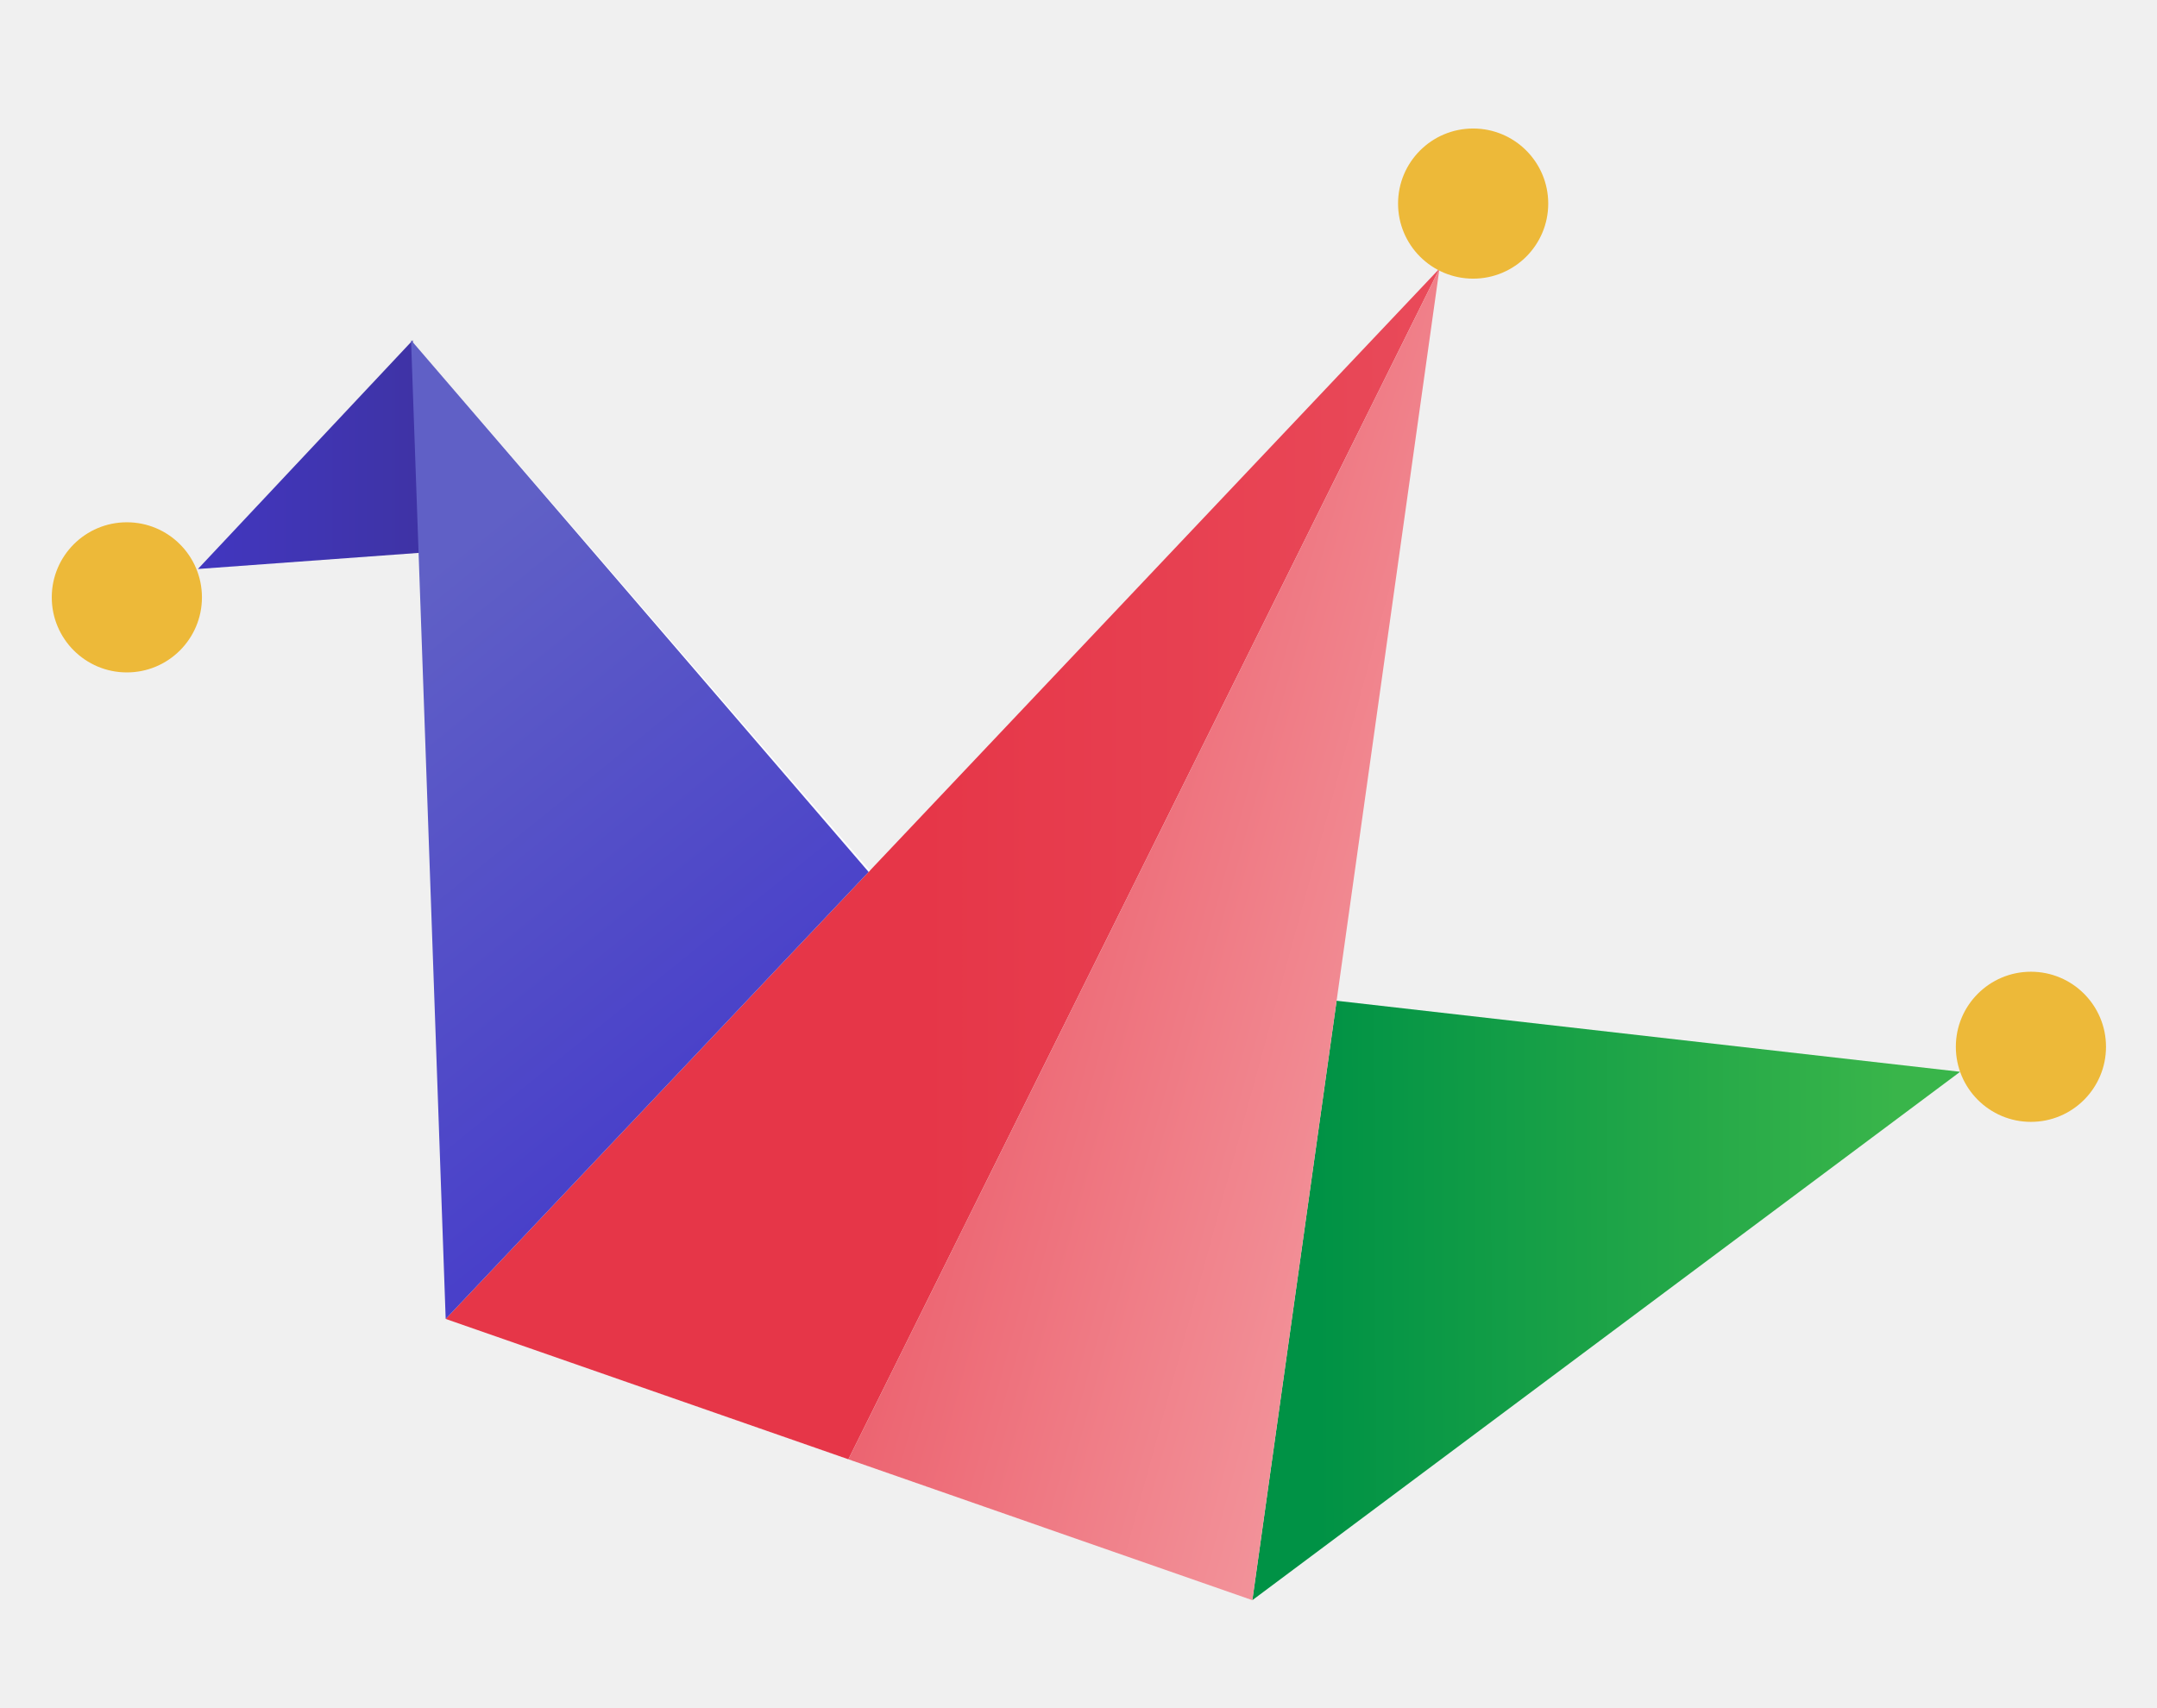
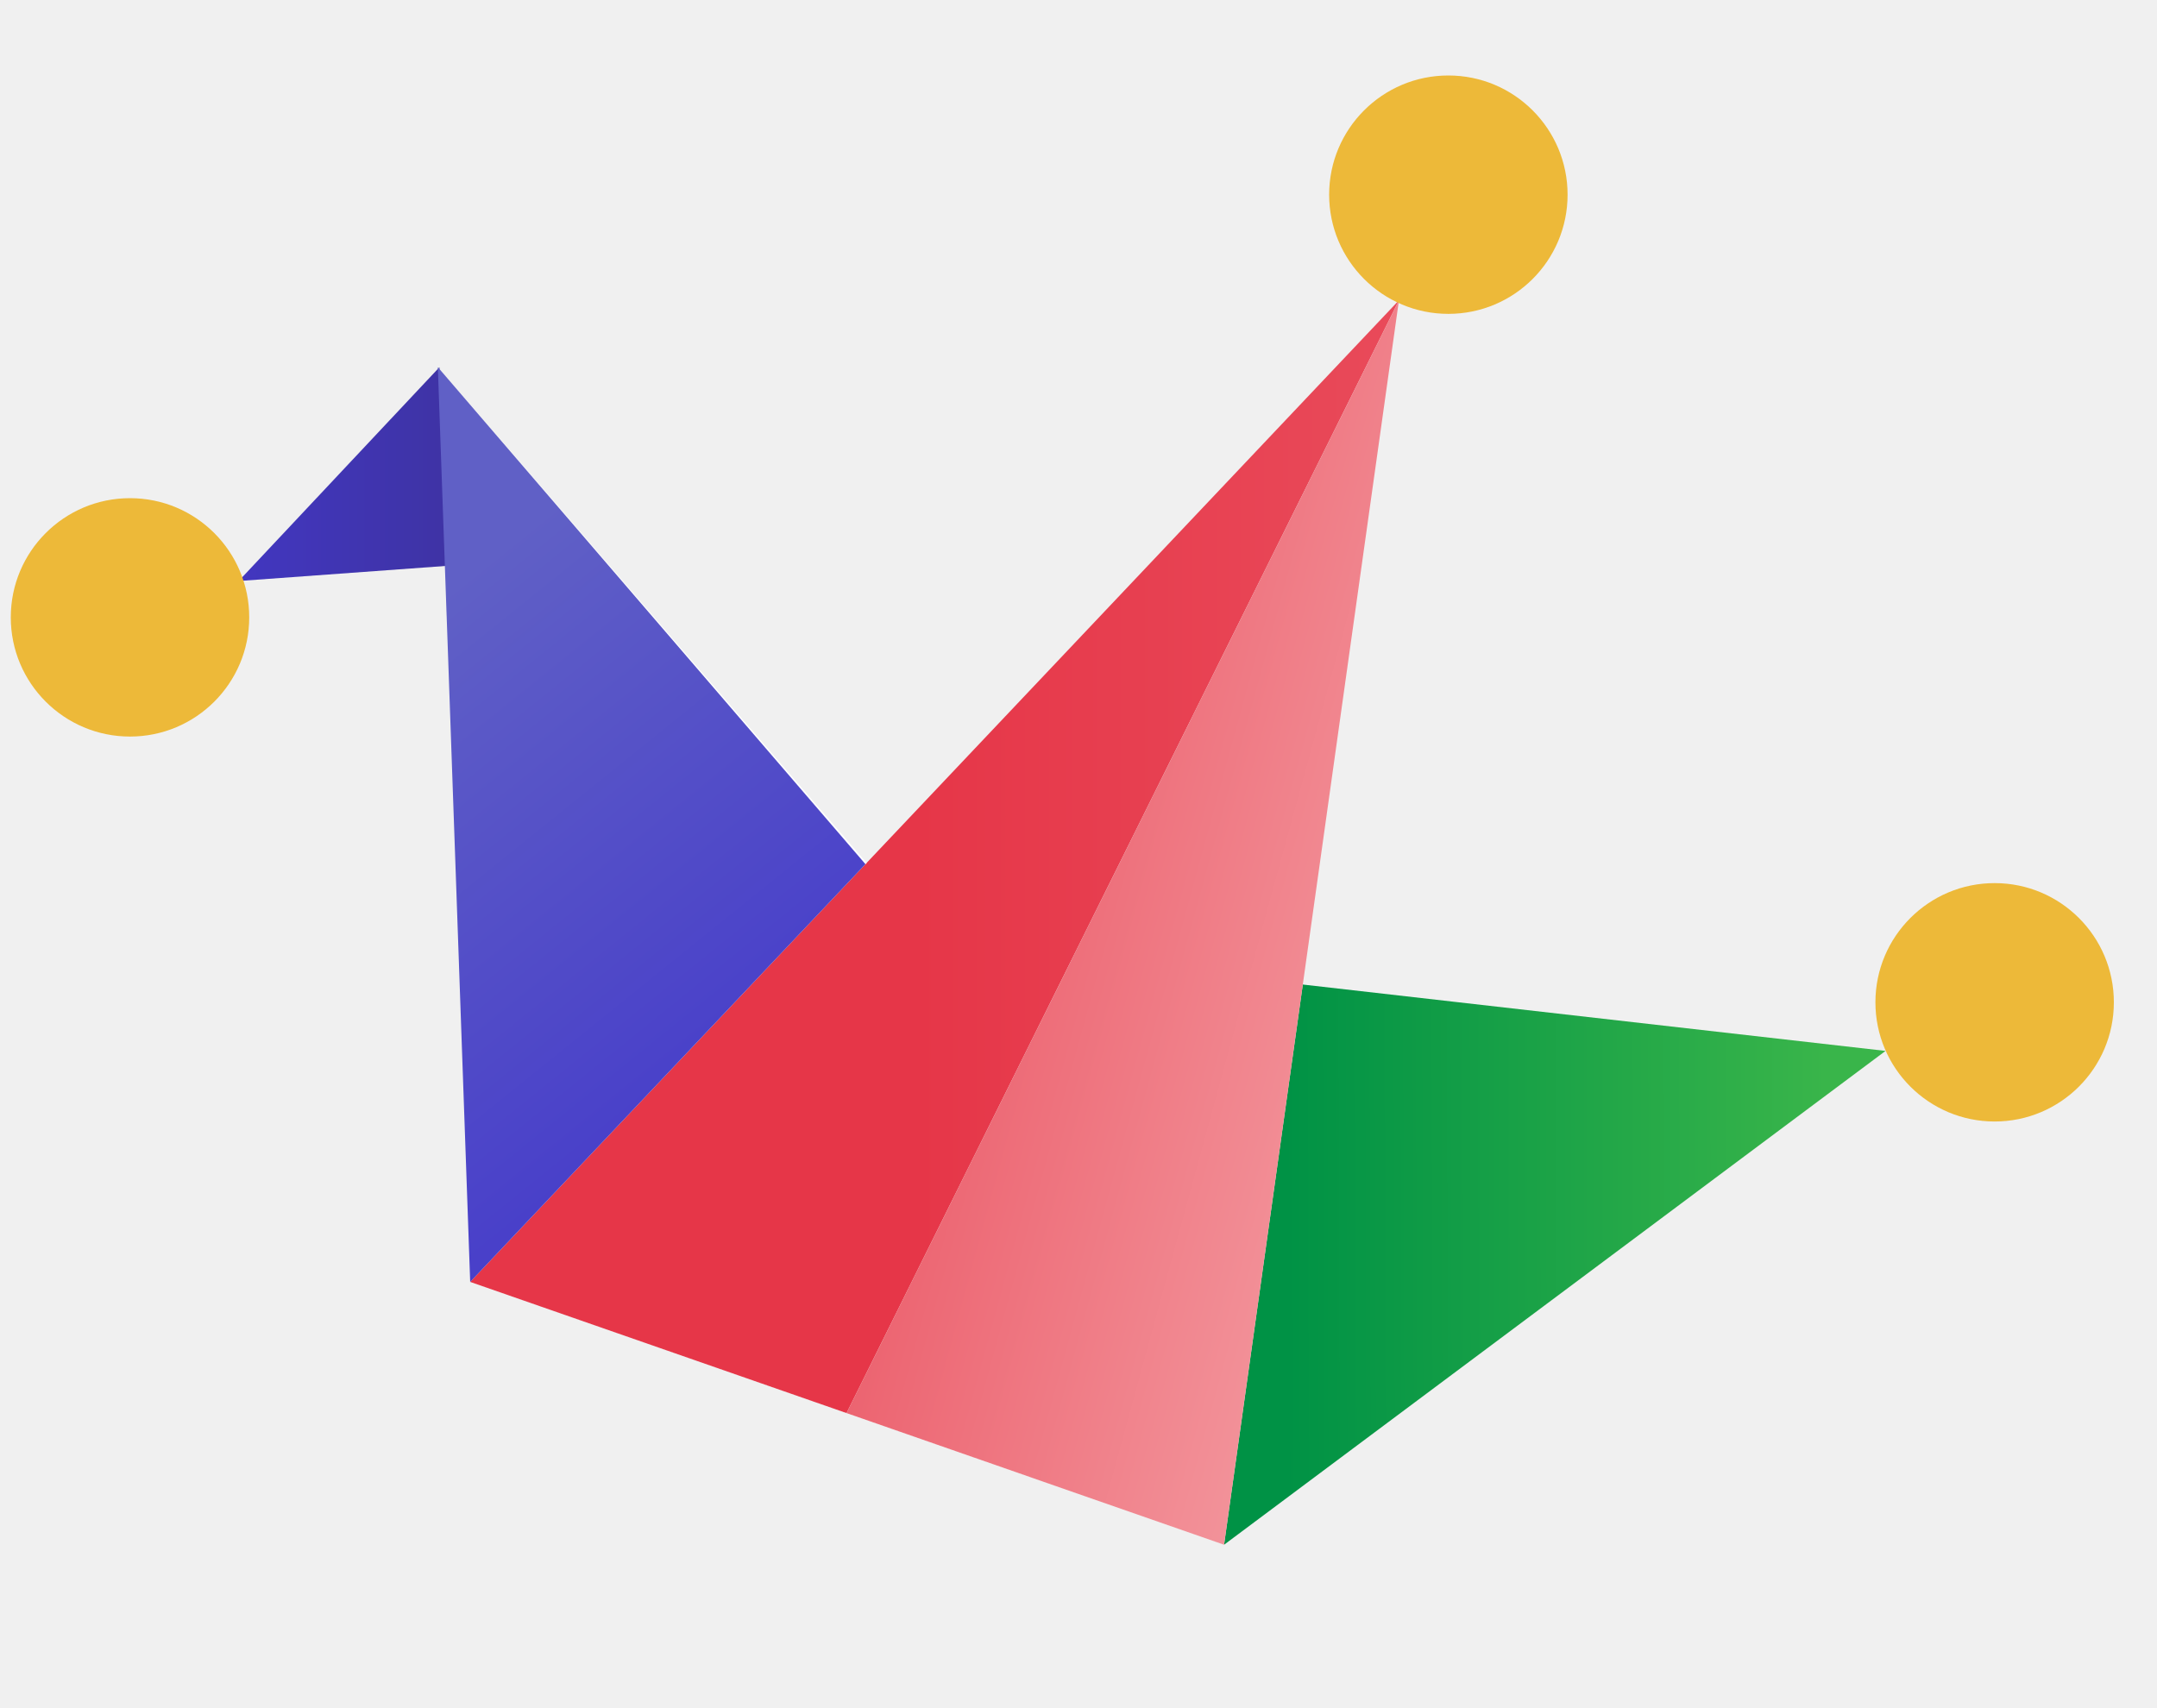
<svg xmlns="http://www.w3.org/2000/svg" id="Layer_1" viewBox="0 0 1000 792">
  <defs>
    <style>.cls-1{fill:url(#linear-gradient);}.cls-2{fill:#fff;}.cls-3{fill:#edb939;}.cls-4{fill:url(#linear-gradient-3);}.cls-5{fill:url(#linear-gradient-4);}.cls-6{fill:url(#linear-gradient-2);}.cls-7{fill:url(#linear-gradient-5);}</style>
-     <linearGradient id="linear-gradient" x1="52.62" y1="210.79" x2="371.7" y2="210.79" gradientUnits="userSpaceOnUse">
+     <linearGradient id="linear-gradient" x1="74.06" y1="219.85" x2="372.26" y2="219.85" gradientUnits="userSpaceOnUse">
      <stop offset="0" stop-color="#4338ca" />
      <stop offset="1" stop-color="#392d77" />
    </linearGradient>
-     <linearGradient id="linear-gradient-2" x1="206.62" y1="400.62" x2="2423.75" y2="400.62" gradientUnits="userSpaceOnUse">
+     <linearGradient id="linear-gradient-2" x1="217.98" y1="397.25" x2="2290.01" y2="397.25" gradientUnits="userSpaceOnUse">
      <stop offset=".1" stop-color="#e63648" />
      <stop offset=".93" stop-color="#fbd1d1" />
    </linearGradient>
-     <linearGradient id="linear-gradient-3" x1="879.71" y1="602.17" x2="330.97" y2="603.85" gradientUnits="userSpaceOnUse">
+     <linearGradient id="linear-gradient-3" x1="847.02" y1="585.61" x2="334.2" y2="587.18" gradientUnits="userSpaceOnUse">
      <stop offset="0" stop-color="#39b54a" />
      <stop offset=".49" stop-color="#009245" />
    </linearGradient>
-     <linearGradient id="linear-gradient-4" x1="43.59" y1="184.25" x2="357.94" y2="574.03" gradientUnits="userSpaceOnUse">
+     <linearGradient id="linear-gradient-4" x1="65.62" y1="195.04" x2="359.4" y2="559.32" gradientUnits="userSpaceOnUse">
      <stop offset=".32" stop-color="#6060c6" />
      <stop offset=".99" stop-color="#4338ca" />
    </linearGradient>
-     <linearGradient id="linear-gradient-5" x1="140.99" y1="301.15" x2="922.32" y2="514.89" gradientUnits="userSpaceOnUse">
+     <linearGradient id="linear-gradient-5" x1="156.64" y1="304.29" x2="886.85" y2="504.05" gradientUnits="userSpaceOnUse">
      <stop offset=".18" stop-color="#e63648" />
      <stop offset="1" stop-color="#fbd1d1" />
    </linearGradient>
  </defs>
-   <polygon class="cls-1" points="194.88 256.32 194.88 256.32 93.69 263.7 91.76 263.84 191.37 157.74 194.88 256.32" />
-   <polygon class="cls-6" points="667.35 124.55 550.98 359.01 419.51 623.91 419.51 623.92 393.32 676.68 377.89 671.3 206.62 611.59 402.69 404.32 403.3 403.68 523.57 276.55 667.35 124.55" />
-   <polygon class="cls-2" points="483.95 708.29 483.95 708.3 393.31 676.69 206.62 611.59 377.89 671.3 393.32 676.68 483.95 708.29" />
-   <polygon class="cls-4" points="908.73 496.99 580.6 742 619.66 464.05 696.52 472.81 908.73 496.99" />
-   <polygon class="cls-2" points="194.95 281.43 206.62 611.59 194.94 281.43 194.88 279.57 190.57 157.74 194.88 279.57 194.95 281.43" />
-   <polygon class="cls-2" points="403.3 403.68 402.69 404.32 370.6 367.02 190.57 157.74 370.93 366.25 403.3 403.68" />
-   <polygon class="cls-5" points="402.69 404.32 206.62 611.59 194.95 281.43 194.88 279.57 190.57 157.74 370.6 367.02 402.69 404.32" />
-   <polygon class="cls-7" points="667.35 124.55 643.99 290.79 631.03 383.08 631.03 383.09 619.66 464.05 580.6 742 483.95 708.3 483.95 708.29 393.32 676.68 419.51 623.92 419.51 623.91 550.98 359.01 667.35 124.55" />
-   <polygon class="cls-2" points="483.95 708.29 483.95 708.3 393.31 676.69 393.32 676.68 483.95 708.29" />
-   <circle class="cls-3" cx="682.96" cy="94.4" r="34.81" />
-   <circle class="cls-3" cx="58.81" cy="276.99" r="34.81" />
-   <circle class="cls-3" cx="941.55" cy="485.4" r="34.81" />
+   <polygon class="cls-1" points="207.01 262.4 207.01 262.4 112.44 269.29 110.64 269.42 203.73 170.27 207.01 262.4" />
+   <polygon class="cls-6" points="648.56 139.25 539.81 358.37 416.94 605.93 416.94 605.93 392.46 655.25 378.04 650.22 217.98 594.42 401.22 400.71 401.79 400.11 514.19 281.3 648.56 139.25" />
+   <polygon class="cls-2" points="477.17 684.79 477.17 684.8 392.46 655.26 217.98 594.42 378.04 650.22 392.46 655.25 477.17 684.79" />
+   <polygon class="cls-4" points="874.15 487.31 567.49 716.29 603.99 456.53 675.82 464.72 874.15 487.31" />
+   <polygon class="cls-2" points="207.08 285.86 217.98 594.42 207.07 285.86 207.01 284.13 202.99 170.27 207.01 284.13 207.08 285.86" />
+   <polygon class="cls-2" points="401.79 400.11 401.22 400.71 371.23 365.85 202.99 170.27 371.54 365.13 401.79 400.11" />
+   <polygon class="cls-5" points="401.22 400.71 217.98 594.42 207.08 285.86 207.01 284.13 202.99 170.27 371.23 365.85 401.22 400.71" />
+   <polygon class="cls-7" points="648.56 139.25 626.73 294.61 614.62 380.86 614.62 380.87 603.99 456.53 567.49 716.29 477.17 684.8 477.17 684.79 392.46 655.25 416.94 605.93 416.94 605.93 539.81 358.37 648.56 139.25" />
+   <polygon class="cls-2" points="477.17 684.79 477.17 684.8 392.46 655.26 392.46 655.25 477.17 684.79" />
+   <circle class="cls-3" cx="671.47" cy="90.27" r="55.27" />
+   <circle class="cls-3" cx="924.73" cy="464.77" r="55.27" />
+   <circle class="cls-3" cx="60.27" cy="286.27" r="55.27" />
</svg>
